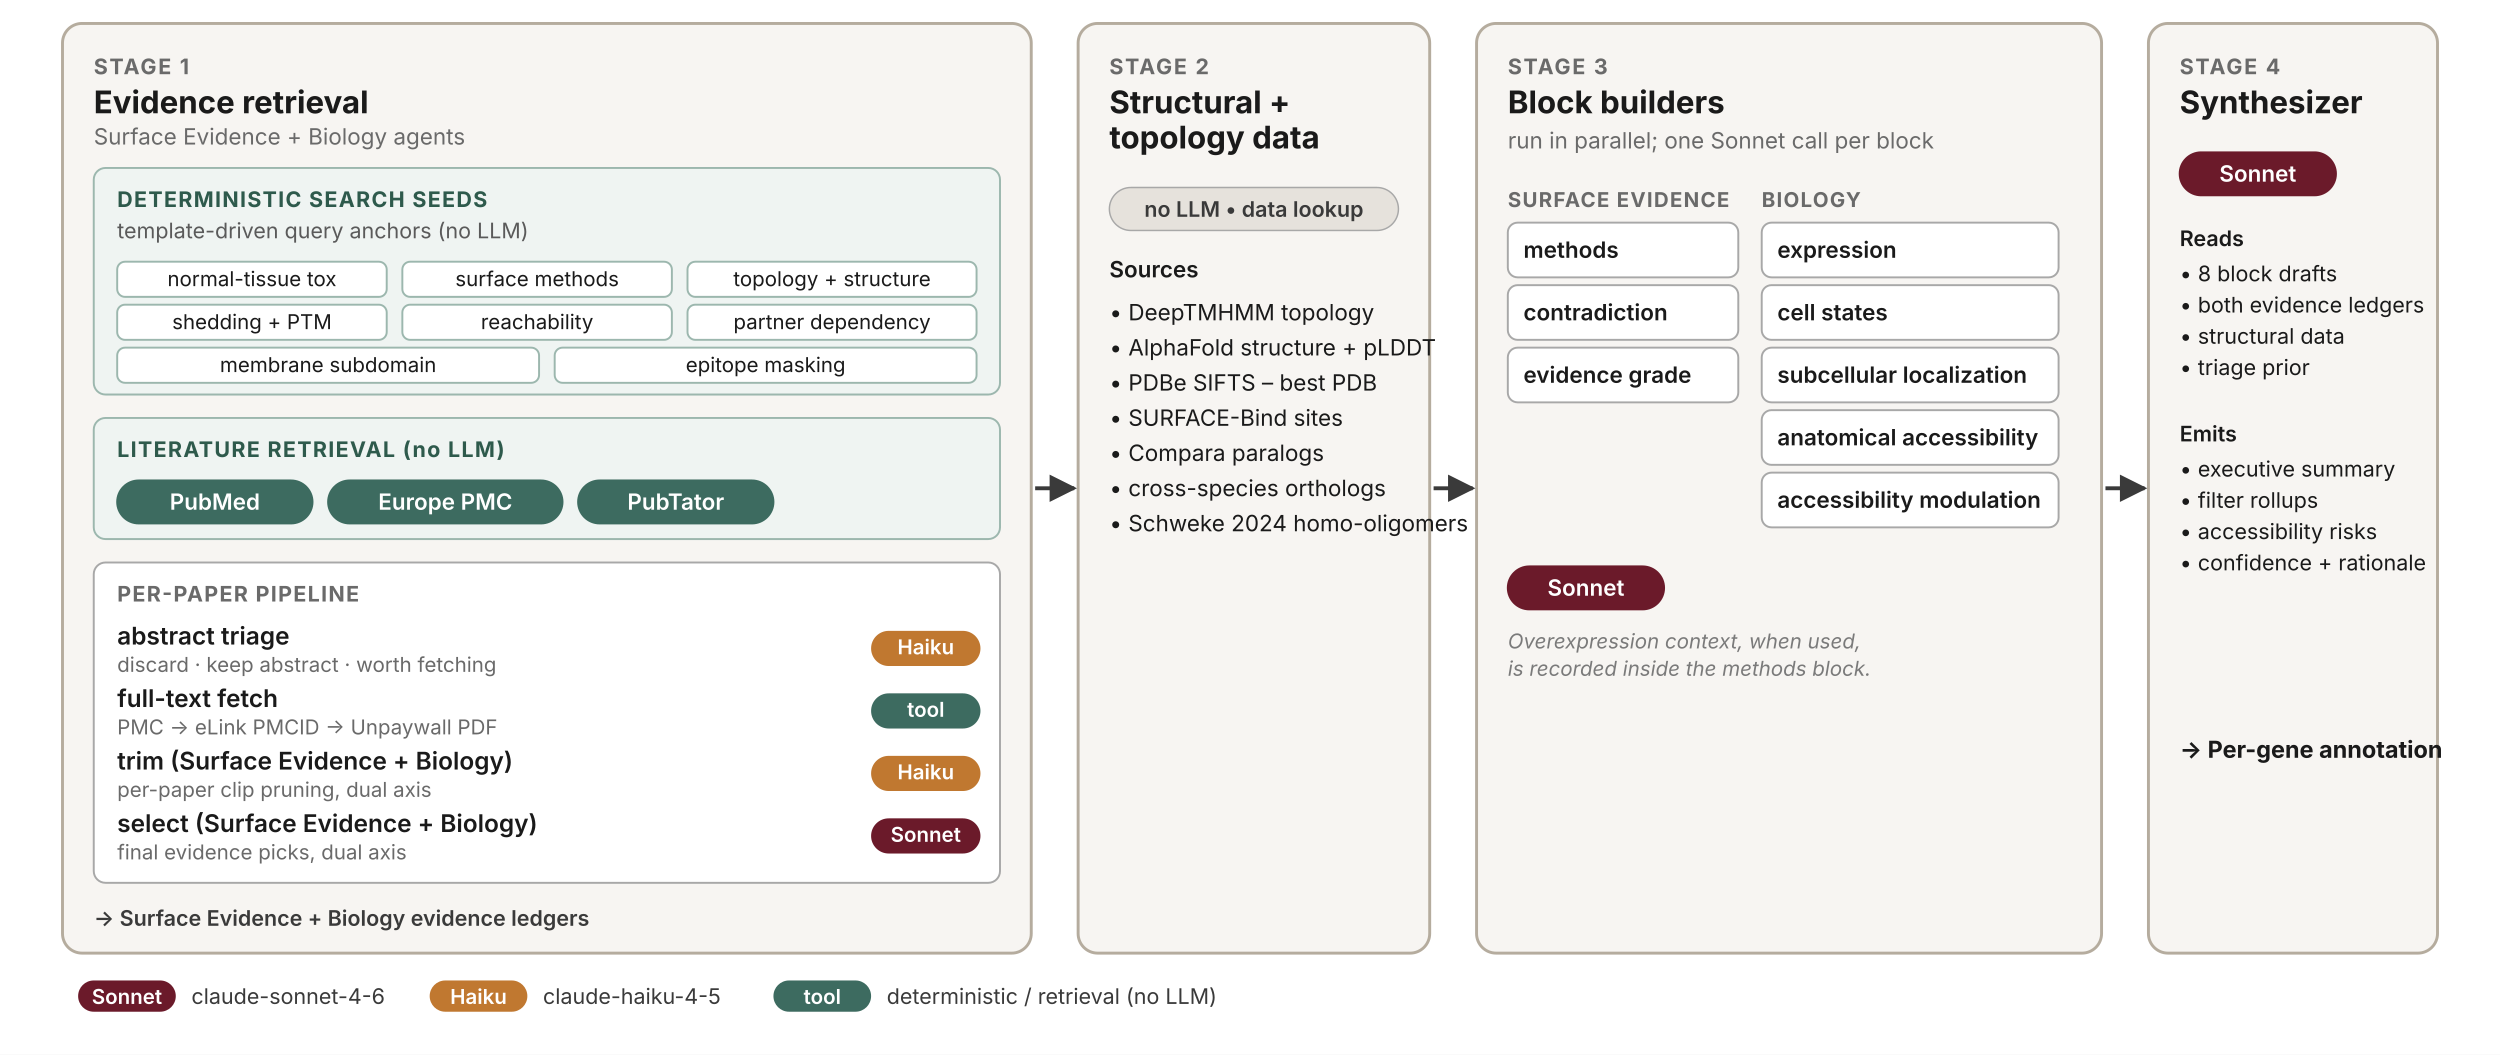
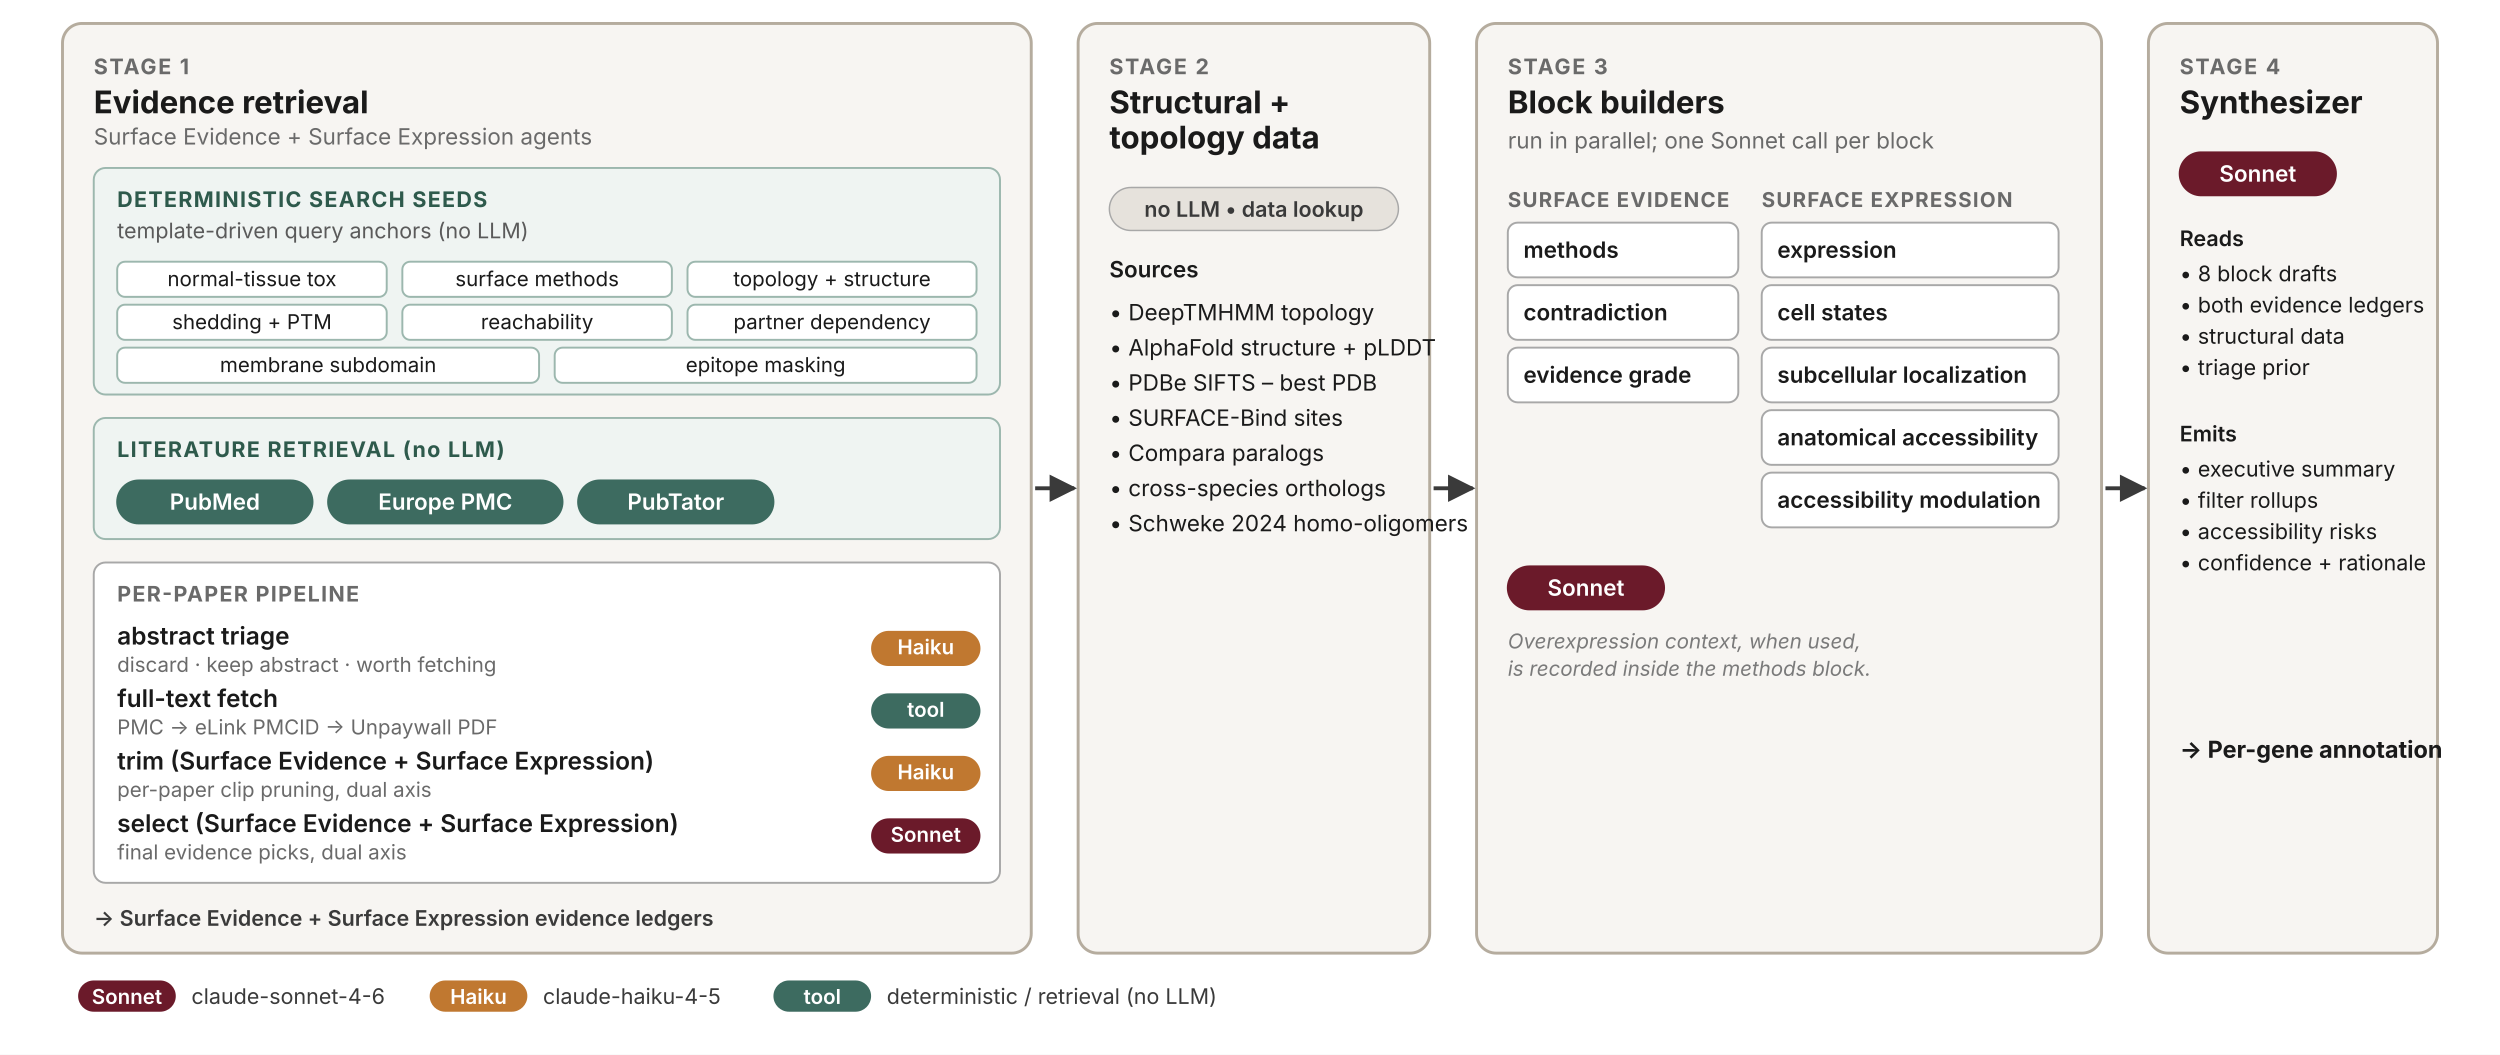
<svg xmlns="http://www.w3.org/2000/svg" viewBox="0 0 1280 540" width="1280" height="540" font-family="Manrope, Inter, system-ui, -apple-system, sans-serif">
  <defs>
    <marker id="arrow" viewBox="0 0 10 10" refX="9" refY="5" markerWidth="7" markerHeight="7" orient="auto-start-reverse">
      <path d="M0,0 L10,5 L0,10 z" fill="#3A3A3A" />
    </marker>
  </defs>
  <rect x="0" y="0" width="1280" height="540" fill="#FFFFFF" />
  <g id="card-stage1">
    <rect x="32" y="12" width="496" height="476" rx="10" ry="10" fill="#F7F5F2" stroke="#B5AC9E" stroke-width="1.5" />
    <text x="48" y="38" font-size="11" font-weight="700" letter-spacing="0.08em" fill="#6A6A6A">STAGE 1</text>
    <text x="48" y="58" font-size="16" font-weight="700" fill="#1A1A1A">
      Evidence retrieval
    </text>
    <text x="48" y="74" font-size="11.5" fill="#6A6A6A">
-       Surface Evidence + Biology agents
+       Surface Evidence + Surface Expression agents
    </text>
    <g id="stage1-kickoff">
      <rect x="48" y="86" width="464" height="116" rx="6" ry="6" fill="#EFF4F2" stroke="#9CB7AE" stroke-width="1" />
      <text x="60" y="106" font-size="11" font-weight="700" letter-spacing="0.06em" fill="#2E5A4C">DETERMINISTIC SEARCH SEEDS</text>
      <text x="60" y="122" font-size="11" fill="#5A5A5A">
        template-driven query anchors  (no LLM)
      </text>
      <g font-size="10.5" fill="#1A1A1A">
        <rect x="60" y="134" width="138" height="18" rx="4" ry="4" fill="#FFFFFF" stroke="#9CB7AE" />
        <text x="129" y="146.5" text-anchor="middle">normal-tissue tox</text>
        <rect x="206" y="134" width="138" height="18" rx="4" ry="4" fill="#FFFFFF" stroke="#9CB7AE" />
        <text x="275" y="146.5" text-anchor="middle">surface methods</text>
        <rect x="352" y="134" width="148" height="18" rx="4" ry="4" fill="#FFFFFF" stroke="#9CB7AE" />
        <text x="426" y="146.5" text-anchor="middle">topology + structure</text>
        <rect x="60" y="156" width="138" height="18" rx="4" ry="4" fill="#FFFFFF" stroke="#9CB7AE" />
        <text x="129" y="168.5" text-anchor="middle">shedding + PTM</text>
        <rect x="206" y="156" width="138" height="18" rx="4" ry="4" fill="#FFFFFF" stroke="#9CB7AE" />
        <text x="275" y="168.5" text-anchor="middle">reachability</text>
        <rect x="352" y="156" width="148" height="18" rx="4" ry="4" fill="#FFFFFF" stroke="#9CB7AE" />
        <text x="426" y="168.5" text-anchor="middle">partner dependency</text>
        <rect x="60" y="178" width="216" height="18" rx="4" ry="4" fill="#FFFFFF" stroke="#9CB7AE" />
        <text x="168" y="190.5" text-anchor="middle">membrane subdomain</text>
        <rect x="284" y="178" width="216" height="18" rx="4" ry="4" fill="#FFFFFF" stroke="#9CB7AE" />
        <text x="392" y="190.5" text-anchor="middle">epitope masking</text>
      </g>
    </g>
    <g id="stage1-retrieval">
      <rect x="48" y="214" width="464" height="62" rx="6" ry="6" fill="#EFF4F2" stroke="#9CB7AE" stroke-width="1" />
      <text x="60" y="234" font-size="11" font-weight="700" letter-spacing="0.06em" fill="#2E5A4C">LITERATURE RETRIEVAL  (no LLM)</text>
      <g font-size="11.5">
        <rect x="60" y="246" width="100" height="22" rx="11" ry="11" fill="#3D6B60" stroke="#3D6B60" />
        <text x="110" y="261" font-weight="600" fill="#FFFFFF" text-anchor="middle">PubMed</text>
        <rect x="168" y="246" width="120" height="22" rx="11" ry="11" fill="#3D6B60" stroke="#3D6B60" />
        <text x="228" y="261" font-weight="600" fill="#FFFFFF" text-anchor="middle">Europe PMC</text>
        <rect x="296" y="246" width="100" height="22" rx="11" ry="11" fill="#3D6B60" stroke="#3D6B60" />
        <text x="346" y="261" font-weight="600" fill="#FFFFFF" text-anchor="middle">PubTator</text>
      </g>
    </g>
    <g id="stage1-pipeline">
      <rect x="48" y="288" width="464" height="164" rx="6" ry="6" fill="#FFFFFF" stroke="#A8A8A8" stroke-width="1" />
      <text x="60" y="308" font-size="11" font-weight="700" letter-spacing="0.06em" fill="#6A6A6A">PER-PAPER PIPELINE</text>
      <g id="step-abstract-triage">
        <text x="60" y="330" font-size="12.5" font-weight="600" fill="#1A1A1A">abstract triage</text>
        <text x="60" y="344" font-size="10.5" fill="#6A6A6A">discard · keep abstract · worth fetching</text>
        <rect x="446" y="323" width="56" height="18" rx="9" ry="9" fill="#C07830" />
        <text x="474" y="335" font-size="10.5" font-weight="600" fill="#FFFFFF" text-anchor="middle">Haiku</text>
      </g>
      <g id="step-fulltext-fetch">
        <text x="60" y="362" font-size="12.5" font-weight="600" fill="#1A1A1A">full-text fetch</text>
        <text x="60" y="376" font-size="10.5" fill="#6A6A6A">PMC → eLink PMCID → Unpaywall PDF</text>
        <rect x="446" y="355" width="56" height="18" rx="9" ry="9" fill="#3D6B60" />
        <text x="474" y="367" font-size="10.5" font-weight="600" fill="#FFFFFF" text-anchor="middle">tool</text>
      </g>
      <g id="step-trim">
-         <text x="60" y="394" font-size="12.5" font-weight="600" fill="#1A1A1A">trim  (Surface Evidence + Biology)</text>
+         <text x="60" y="394" font-size="12.5" font-weight="600" fill="#1A1A1A">trim  (Surface Evidence + Surface Expression)</text>
        <text x="60" y="408" font-size="10.5" fill="#6A6A6A">per-paper clip pruning, dual axis</text>
        <rect x="446" y="387" width="56" height="18" rx="9" ry="9" fill="#C07830" />
        <text x="474" y="399" font-size="10.5" font-weight="600" fill="#FFFFFF" text-anchor="middle">Haiku</text>
      </g>
      <g id="step-select">
-         <text x="60" y="426" font-size="12.5" font-weight="600" fill="#1A1A1A">select  (Surface Evidence + Biology)</text>
+         <text x="60" y="426" font-size="12.5" font-weight="600" fill="#1A1A1A">select  (Surface Evidence + Surface Expression)</text>
        <text x="60" y="440" font-size="10.5" fill="#6A6A6A">final evidence picks, dual axis</text>
        <rect x="446" y="419" width="56" height="18" rx="9" ry="9" fill="#6B1A2A" />
        <text x="474" y="431" font-size="10.5" font-weight="600" fill="#FFFFFF" text-anchor="middle">Sonnet</text>
      </g>
    </g>
    <text x="48" y="474" font-size="11" font-weight="600" fill="#3A3A3A">
-       → Surface Evidence + Biology evidence ledgers
+       → Surface Evidence + Surface Expression evidence ledgers
    </text>
  </g>
  <g id="card-stage2">
    <rect x="552" y="12" width="180" height="476" rx="10" ry="10" fill="#F7F5F2" stroke="#B5AC9E" stroke-width="1.5" />
    <text x="568" y="38" font-size="11" font-weight="700" letter-spacing="0.08em" fill="#6A6A6A">STAGE 2</text>
    <text x="568" y="58" font-size="16" font-weight="700" fill="#1A1A1A">Structural +</text>
    <text x="568" y="76" font-size="16" font-weight="700" fill="#1A1A1A">topology data</text>
    <rect x="568" y="96" width="148" height="22" rx="11" ry="11" fill="#E6E2DC" stroke="#A8A8A8" stroke-width="0.75" />
    <text x="642" y="111" font-size="11" font-weight="600" fill="#3A3A3A" text-anchor="middle">no LLM  •  data lookup</text>
    <g id="stage2-sources" font-size="11.5" fill="#1A1A1A">
      <text x="568" y="142" font-weight="600">Sources</text>
      <text x="568" y="164">• DeepTMHMM topology</text>
      <text x="568" y="182">• AlphaFold structure + pLDDT</text>
      <text x="568" y="200">• PDBe SIFTS – best PDB</text>
      <text x="568" y="218">• SURFACE-Bind sites</text>
      <text x="568" y="236">• Compara paralogs</text>
      <text x="568" y="254">• cross-species orthologs</text>
      <text x="568" y="272">• Schweke 2024 homo-oligomers</text>
    </g>
  </g>
  <g id="card-stage3">
    <rect x="756" y="12" width="320" height="476" rx="10" ry="10" fill="#F7F5F2" stroke="#B5AC9E" stroke-width="1.5" />
    <text x="772" y="38" font-size="11" font-weight="700" letter-spacing="0.08em" fill="#6A6A6A">STAGE 3</text>
    <text x="772" y="58" font-size="16" font-weight="700" fill="#1A1A1A">
      Block builders
    </text>
    <text x="772" y="76" font-size="11.5" fill="#6A6A6A">
      run in parallel; one Sonnet call per block
    </text>
    <g id="builders-surface-evidence">
      <text x="772" y="106" font-size="10.5" font-weight="700" letter-spacing="0.06em" fill="#6A6A6A">SURFACE EVIDENCE</text>
      <rect x="772" y="114" width="118" height="28" rx="5" ry="5" fill="#FFFFFF" stroke="#A8A8A8" />
      <text x="780" y="132" font-size="11.5" font-weight="600" fill="#1A1A1A">methods</text>
      <rect x="772" y="146" width="118" height="28" rx="5" ry="5" fill="#FFFFFF" stroke="#A8A8A8" />
      <text x="780" y="164" font-size="11.5" font-weight="600" fill="#1A1A1A">contradiction</text>
      <rect x="772" y="178" width="118" height="28" rx="5" ry="5" fill="#FFFFFF" stroke="#A8A8A8" />
      <text x="780" y="196" font-size="11.5" font-weight="600" fill="#1A1A1A">evidence grade</text>
    </g>
    <g id="builders-biology">
-       <text x="902" y="106" font-size="10.5" font-weight="700" letter-spacing="0.06em" fill="#6A6A6A">BIOLOGY</text>
+       <text x="902" y="106" font-size="10.5" font-weight="700" letter-spacing="0.06em" fill="#6A6A6A">SURFACE EXPRESSION</text>
      <rect x="902" y="114" width="152" height="28" rx="5" ry="5" fill="#FFFFFF" stroke="#A8A8A8" />
      <text x="910" y="132" font-size="11.5" font-weight="600" fill="#1A1A1A">expression</text>
      <rect x="902" y="146" width="152" height="28" rx="5" ry="5" fill="#FFFFFF" stroke="#A8A8A8" />
      <text x="910" y="164" font-size="11.5" font-weight="600" fill="#1A1A1A">cell states</text>
      <rect x="902" y="178" width="152" height="28" rx="5" ry="5" fill="#FFFFFF" stroke="#A8A8A8" />
      <text x="910" y="196" font-size="11.5" font-weight="600" fill="#1A1A1A">subcellular localization</text>
      <rect x="902" y="210" width="152" height="28" rx="5" ry="5" fill="#FFFFFF" stroke="#A8A8A8" />
      <text x="910" y="228" font-size="11.5" font-weight="600" fill="#1A1A1A">anatomical accessibility</text>
      <rect x="902" y="242" width="152" height="28" rx="5" ry="5" fill="#FFFFFF" stroke="#A8A8A8" />
      <text x="910" y="260" font-size="11.5" font-weight="600" fill="#1A1A1A">accessibility modulation</text>
    </g>
    <rect x="772" y="290" width="80" height="22" rx="11" ry="11" fill="#6B1A2A" stroke="#6B1A2A" />
    <text x="812" y="305" font-size="11.5" font-weight="600" fill="#FFFFFF" text-anchor="middle">Sonnet</text>
    <text x="772" y="332" font-size="10.5" font-style="italic" fill="#7A7A7A">
      Overexpression context, when used,
    </text>
    <text x="772" y="346" font-size="10.5" font-style="italic" fill="#7A7A7A">
      is recorded inside the methods block.
    </text>
  </g>
  <g id="card-stage4">
    <rect x="1100" y="12" width="148" height="476" rx="10" ry="10" fill="#F7F5F2" stroke="#B5AC9E" stroke-width="1.5" />
    <text x="1116" y="38" font-size="11" font-weight="700" letter-spacing="0.08em" fill="#6A6A6A">STAGE 4</text>
    <text x="1116" y="58" font-size="16" font-weight="700" fill="#1A1A1A">Synthesizer</text>
    <rect x="1116" y="78" width="80" height="22" rx="11" ry="11" fill="#6B1A2A" stroke="#6B1A2A" />
    <text x="1156" y="93" font-size="11.5" font-weight="600" fill="#FFFFFF" text-anchor="middle">Sonnet</text>
    <g id="syn-reads" font-size="11" fill="#1A1A1A">
      <text x="1116" y="126" font-weight="600">Reads</text>
      <text x="1116" y="144">• 8 block drafts</text>
      <text x="1116" y="160">• both evidence ledgers</text>
      <text x="1116" y="176">• structural data</text>
      <text x="1116" y="192">• triage prior</text>
    </g>
    <g id="syn-emits" font-size="11" fill="#1A1A1A">
      <text x="1116" y="226" font-weight="600">Emits</text>
      <text x="1116" y="244">• executive summary</text>
      <text x="1116" y="260">• filter rollups</text>
      <text x="1116" y="276">• accessibility risks</text>
      <text x="1116" y="292">• confidence + rationale</text>
    </g>
    <text x="1116" y="388" font-size="12" font-weight="700" fill="#1A1A1A">
      → Per-gene annotation
    </text>
  </g>
  <g id="connectors" stroke="#3A3A3A" stroke-width="2" fill="none">
    <line x1="530" y1="250" x2="550" y2="250" marker-end="url(#arrow)" />
    <line x1="734" y1="250" x2="754" y2="250" marker-end="url(#arrow)" />
    <line x1="1078" y1="250" x2="1098" y2="250" marker-end="url(#arrow)" />
  </g>
  <g id="legend" font-size="11" fill="#3A3A3A">
    <rect x="40" y="502" width="50" height="16" rx="8" ry="8" fill="#6B1A2A" />
    <text x="65" y="514" font-size="10.5" font-weight="600" fill="#FFFFFF" text-anchor="middle">Sonnet</text>
    <text x="98" y="514">claude-sonnet-4-6</text>
    <rect x="220" y="502" width="50" height="16" rx="8" ry="8" fill="#C07830" />
    <text x="245" y="514" font-size="10.5" font-weight="600" fill="#FFFFFF" text-anchor="middle">Haiku</text>
    <text x="278" y="514">claude-haiku-4-5</text>
    <rect x="396" y="502" width="50" height="16" rx="8" ry="8" fill="#3D6B60" />
    <text x="421" y="514" font-size="10.5" font-weight="600" fill="#FFFFFF" text-anchor="middle">tool</text>
    <text x="454" y="514">deterministic / retrieval (no LLM)</text>
  </g>
</svg>
